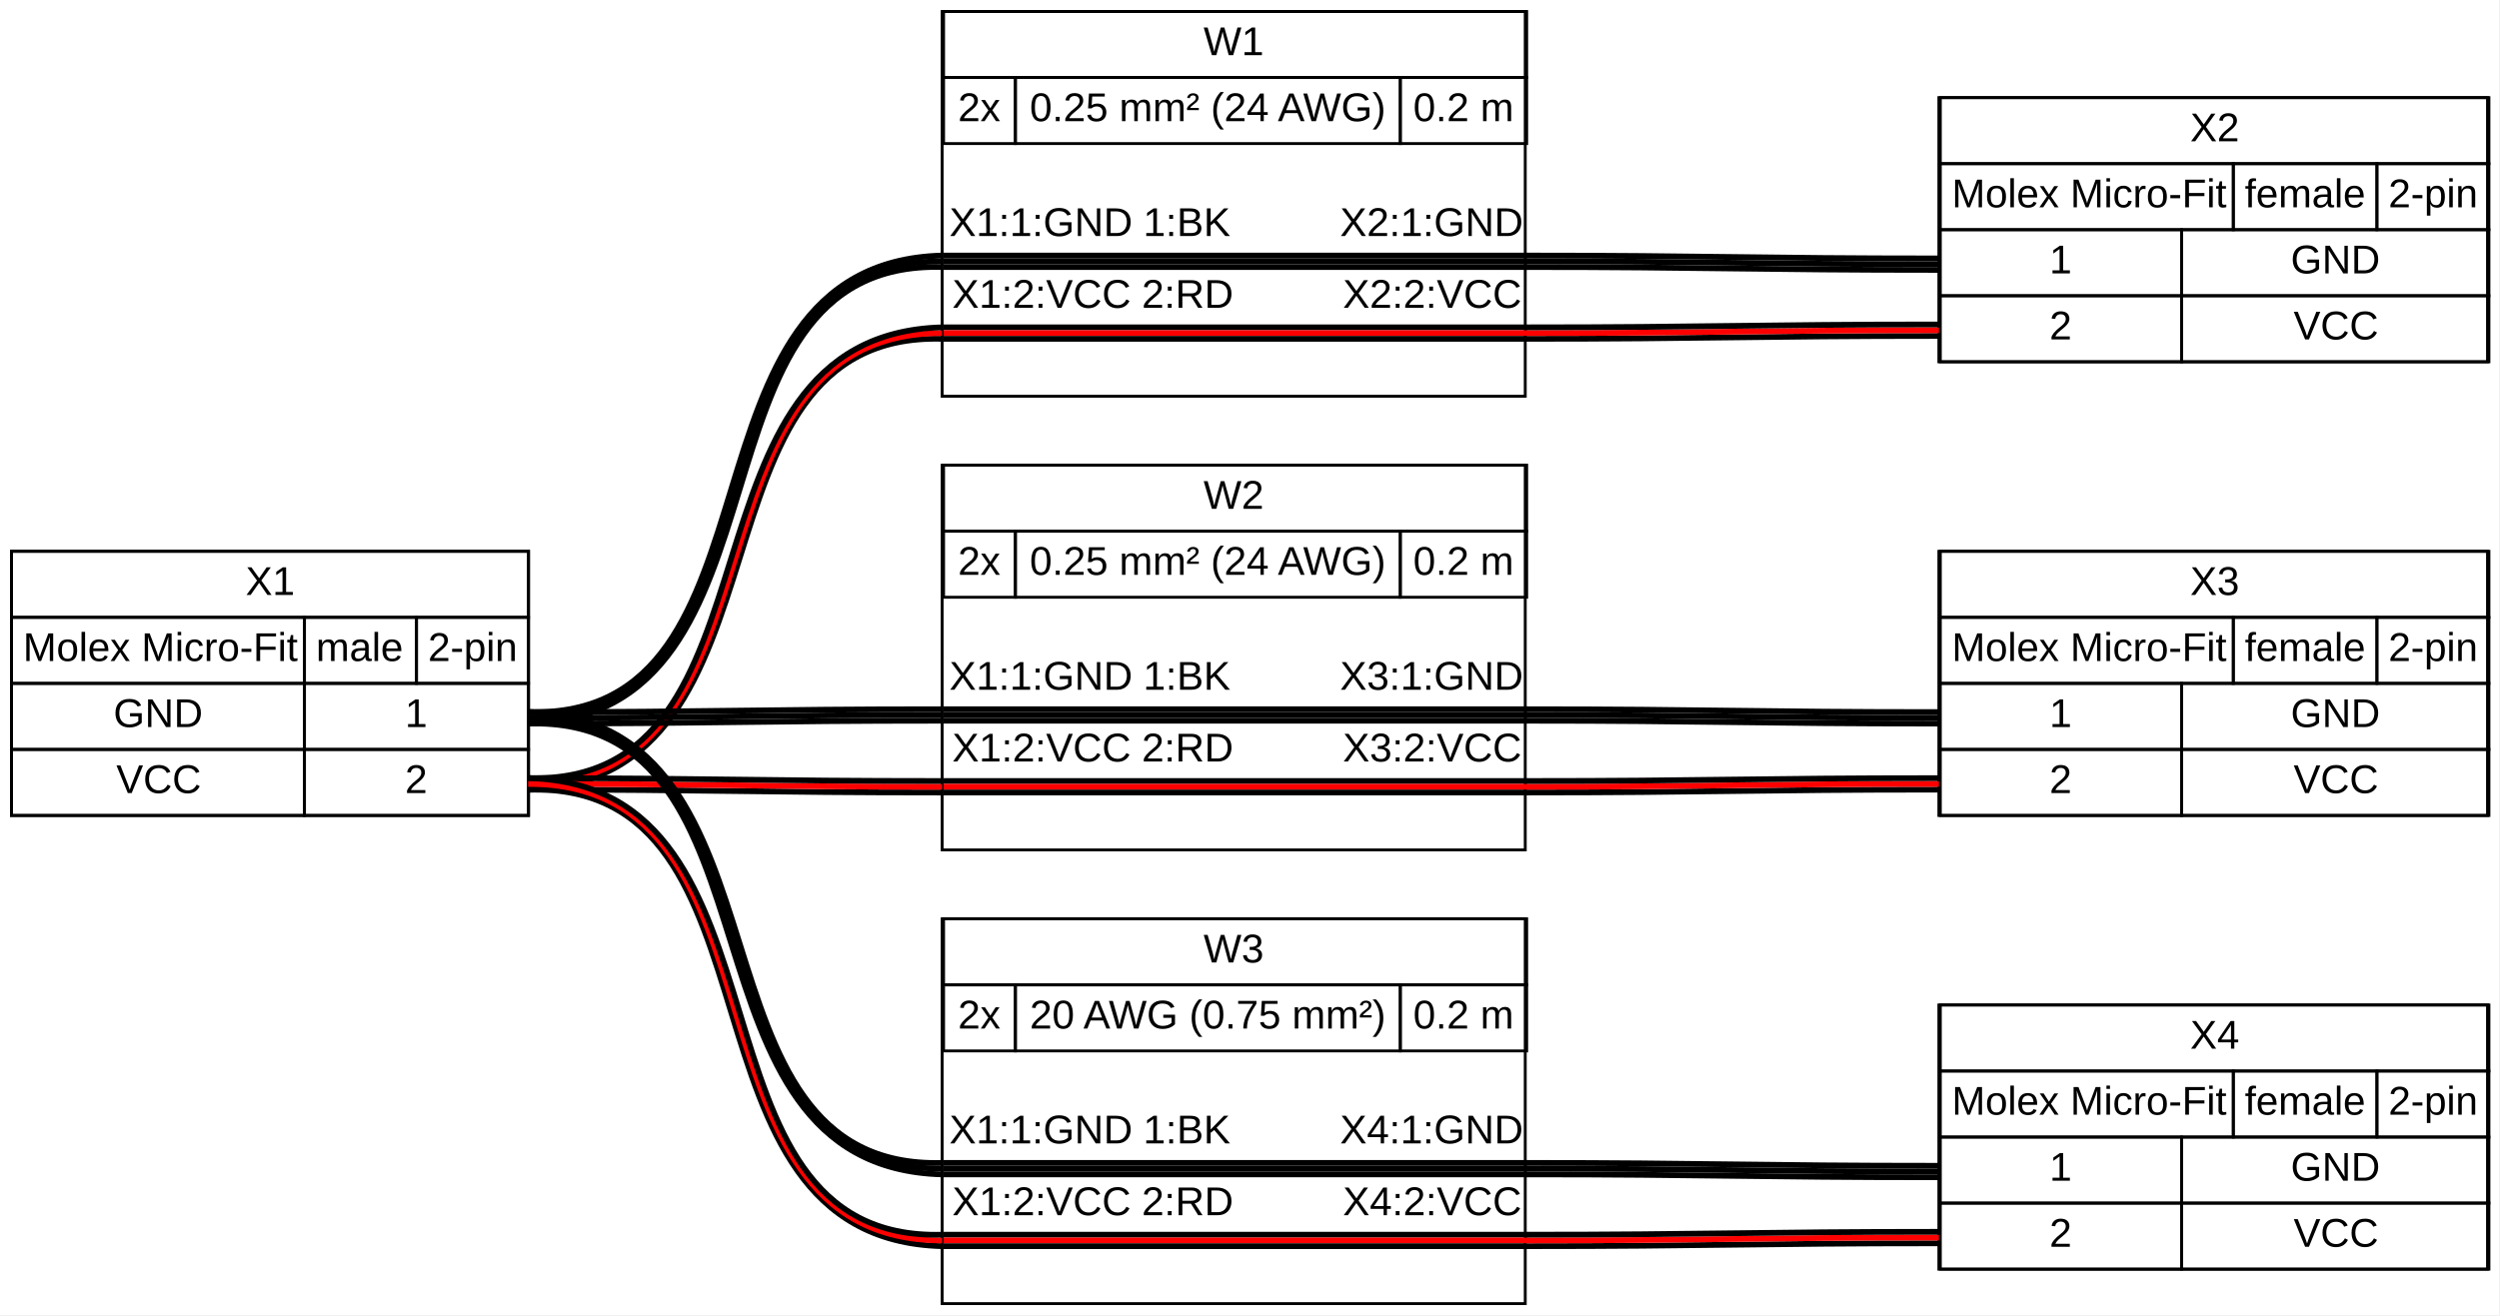
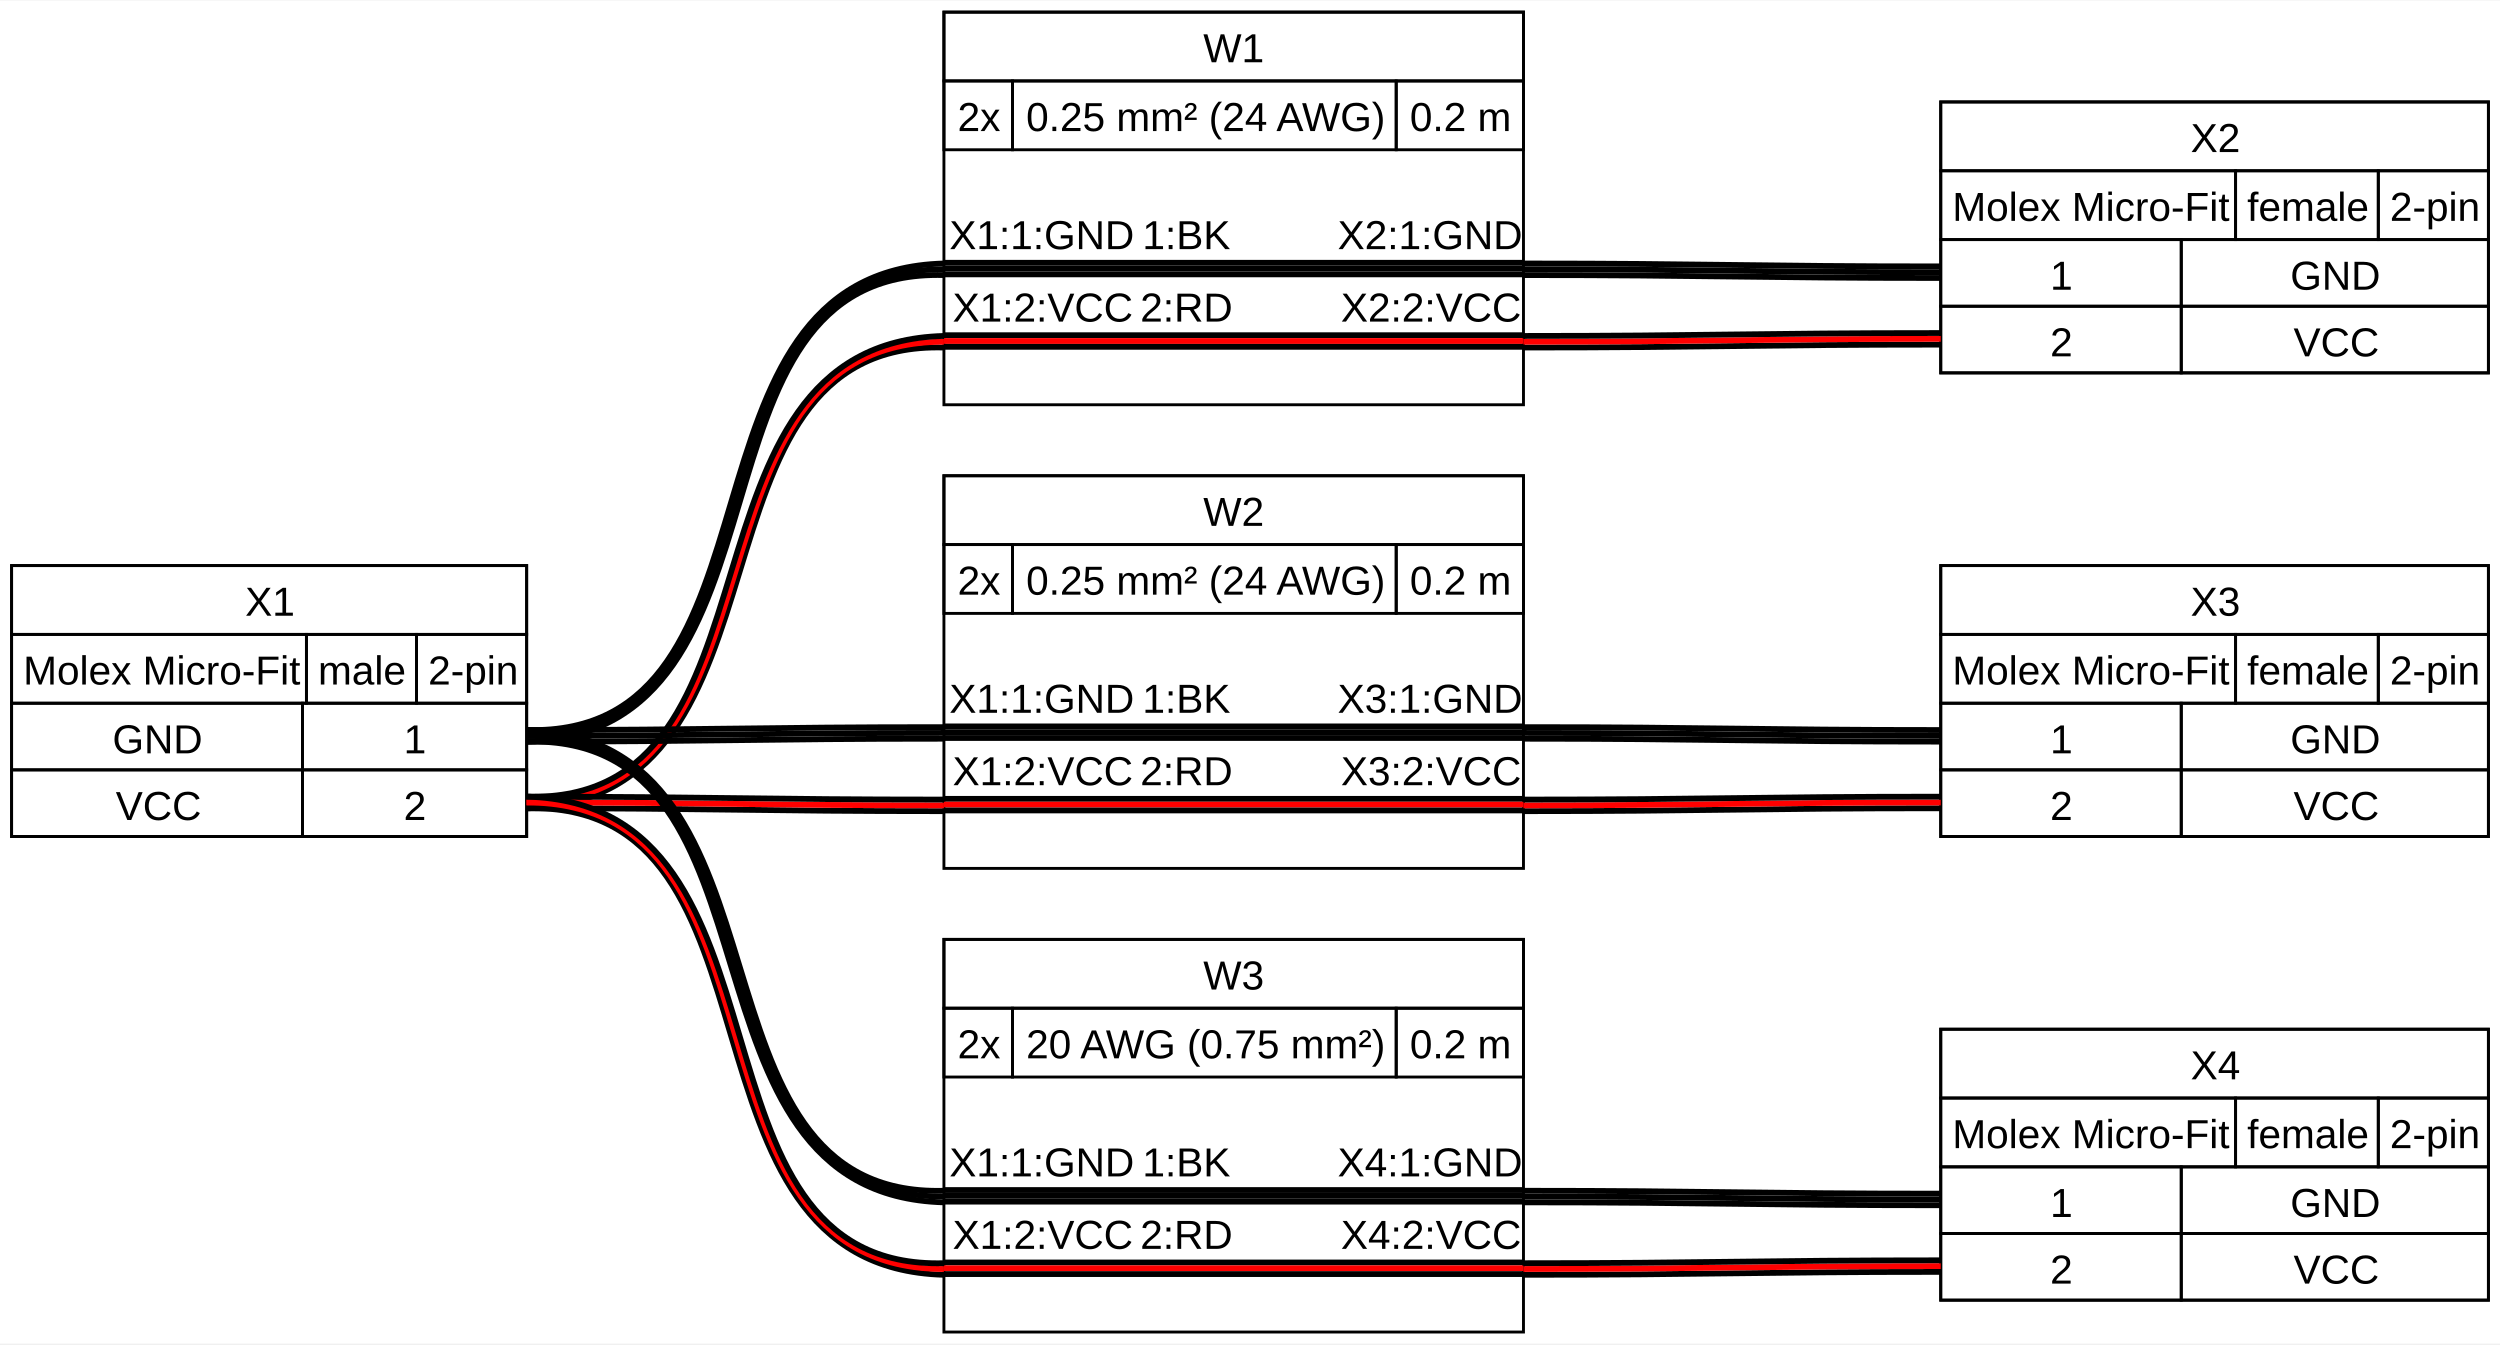
- <svg xmlns="http://www.w3.org/2000/svg" width="870pt" height="458pt" viewBox="0.00 0.00 870.00 458.00">
-   <g id="graph0" class="graph" transform="scale(1 1) rotate(0) translate(4 454)">
-     <polygon fill="#ffffff" stroke="none" points="-4,4 -4,-454 866,-454 866,4 -4,4" />
+ <svg xmlns="http://www.w3.org/2000/svg" width="863pt" height="464pt" viewBox="0.00 0.00 862.75 463.50">
+   <g id="graph0" class="graph" transform="scale(1 1) rotate(0) translate(4 459.5)">
+     <polygon fill="#ffffff" stroke="none" points="-4,4 -4,-459.5 858.75,-459.5 858.75,4 -4,4" />
    <g id="node1" class="node">
-       <polygon fill="#ffffff" stroke="black" points="180,-262 0,-262 0,-170 180,-170 180,-262" />
-       <polygon fill="none" stroke="black" points="0,-239 0,-262 180,-262 180,-239 0,-239" />
-       <text text-anchor="start" x="81.5" y="-246.8" font-family="arial" font-size="14.00">X1</text>
-       <polygon fill="none" stroke="black" points="0,-216 0,-239 102,-239 102,-216 0,-216" />
-       <text text-anchor="start" x="4" y="-223.8" font-family="arial" font-size="14.00">Molex Micro-Fit</text>
-       <polygon fill="none" stroke="black" points="102,-216 102,-239 141,-239 141,-216 102,-216" />
-       <text text-anchor="start" x="106" y="-223.8" font-family="arial" font-size="14.00">male</text>
-       <polygon fill="none" stroke="black" points="141,-216 141,-239 180,-239 180,-216 141,-216" />
-       <text text-anchor="start" x="145" y="-223.8" font-family="arial" font-size="14.00">2-pin</text>
-       <polygon fill="none" stroke="black" points="0,-193 0,-216 102,-216 102,-193 0,-193" />
-       <text text-anchor="start" x="35.5" y="-200.8" font-family="arial" font-size="14.00">GND</text>
-       <polygon fill="none" stroke="black" points="102,-193 102,-216 180,-216 180,-193 102,-193" />
-       <text text-anchor="start" x="137" y="-200.8" font-family="arial" font-size="14.00">1</text>
-       <polygon fill="none" stroke="black" points="0,-170 0,-193 102,-193 102,-170 0,-170" />
-       <text text-anchor="start" x="36.5" y="-177.8" font-family="arial" font-size="14.00">VCC</text>
-       <polygon fill="none" stroke="black" points="102,-170 102,-193 180,-193 180,-170 102,-170" />
-       <text text-anchor="start" x="137" y="-177.8" font-family="arial" font-size="14.00">2</text>
+       <polygon fill="#ffffff" stroke="black" points="177.75,-264.5 0,-264.5 0,-171 177.75,-171 177.75,-264.5" />
+       <polygon fill="none" stroke="black" points="0,-240.75 0,-264.5 177.75,-264.5 177.75,-240.75 0,-240.75" />
+       <text text-anchor="start" x="80.62" y="-247.2" font-family="arial" font-size="14.00">X1</text>
+       <polygon fill="none" stroke="black" points="0,-217 0,-240.75 101.75,-240.75 101.75,-217 0,-217" />
+       <text text-anchor="start" x="4" y="-223.45" font-family="arial" font-size="14.00">Molex Micro-Fit</text>
+       <polygon fill="none" stroke="black" points="101.75,-217 101.75,-240.75 139.75,-240.75 139.75,-217 101.75,-217" />
+       <text text-anchor="start" x="105.75" y="-223.45" font-family="arial" font-size="14.00">male</text>
+       <polygon fill="none" stroke="black" points="139.75,-217 139.75,-240.75 177.75,-240.75 177.75,-217 139.75,-217" />
+       <text text-anchor="start" x="143.75" y="-223.45" font-family="arial" font-size="14.00">2-pin</text>
+       <polygon fill="none" stroke="black" points="0,-194 0,-217 100.38,-217 100.38,-194 0,-194" />
+       <text text-anchor="start" x="34.81" y="-199.7" font-family="arial" font-size="14.00">GND</text>
+       <polygon fill="none" stroke="black" points="100.38,-194 100.38,-217 177.75,-217 177.75,-194 100.38,-194" />
+       <text text-anchor="start" x="135.31" y="-199.7" font-family="arial" font-size="14.00">1</text>
+       <polygon fill="none" stroke="black" points="0,-171 0,-194 100.38,-194 100.38,-171 0,-171" />
+       <text text-anchor="start" x="35.94" y="-176.7" font-family="arial" font-size="14.00">VCC</text>
+       <polygon fill="none" stroke="black" points="100.38,-171 100.38,-194 177.75,-194 177.75,-171 100.38,-171" />
+       <text text-anchor="start" x="135.31" y="-176.7" font-family="arial" font-size="14.00">2</text>
    </g>
    <g id="node5" class="node">
-       <polygon fill="#ffffff" stroke="black" points="527,-450 324,-450 324,-316 527,-316 527,-450" />
-       <polygon fill="none" stroke="black" points="324.5,-427 324.5,-450 527.5,-450 527.5,-427 324.5,-427" />
-       <text text-anchor="start" x="415" y="-434.8" font-family="arial" font-size="14.00">W1</text>
-       <polygon fill="none" stroke="black" points="324.5,-404 324.5,-427 349.5,-427 349.5,-404 324.5,-404" />
-       <text text-anchor="start" x="329.5" y="-411.8" font-family="arial" font-size="14.00">2x</text>
-       <polygon fill="none" stroke="black" points="349.5,-404 349.5,-427 483.5,-427 483.5,-404 349.5,-404" />
-       <text text-anchor="start" x="354.5" y="-411.8" font-family="arial" font-size="14.00">0.25 mm² (24 AWG)</text>
-       <polygon fill="none" stroke="black" points="483.5,-404 483.5,-427 527.5,-427 527.5,-404 483.5,-404" />
-       <text text-anchor="start" x="488" y="-411.8" font-family="arial" font-size="14.00">0.2 m</text>
-       <text text-anchor="start" x="356" y="-390.8" font-family="arial" font-size="14.00"> </text>
-       <text text-anchor="start" x="326.5" y="-371.8" font-family="arial" font-size="14.00">X1:1:GND</text>
-       <text text-anchor="start" x="394" y="-371.8" font-family="arial" font-size="14.00">     1:BK    </text>
-       <text text-anchor="start" x="462.5" y="-371.8" font-family="arial" font-size="14.00">X2:1:GND</text>
-       <polygon fill="#000000" stroke="none" points="324.5,-364 324.5,-366 527.5,-366 527.5,-364 324.5,-364" />
-       <polygon fill="#000000" stroke="none" points="324.5,-362 324.5,-364 527.5,-364 527.5,-362 324.5,-362" />
-       <polygon fill="#000000" stroke="none" points="324.5,-360 324.5,-362 527.5,-362 527.5,-360 324.5,-360" />
-       <text text-anchor="start" x="327.5" y="-346.8" font-family="arial" font-size="14.00">X1:2:VCC</text>
-       <text text-anchor="start" x="393.5" y="-346.8" font-family="arial" font-size="14.00">     2:RD    </text>
-       <text text-anchor="start" x="463.5" y="-346.8" font-family="arial" font-size="14.00">X2:2:VCC</text>
-       <polygon fill="#000000" stroke="none" points="324.5,-339 324.5,-341 527.5,-341 527.5,-339 324.5,-339" />
-       <polygon fill="#ff0000" stroke="none" points="324.5,-337 324.5,-339 527.5,-339 527.5,-337 324.5,-337" />
-       <polygon fill="#000000" stroke="none" points="324.5,-335 324.5,-337 527.5,-337 527.5,-335 324.5,-335" />
-       <text text-anchor="start" x="356" y="-321.8" font-family="arial" font-size="14.00"> </text>
+       <polygon fill="#ffffff" stroke="black" points="521.75,-455.5 321.75,-455.5 321.75,-320 521.75,-320 521.75,-455.5" />
+       <polygon fill="none" stroke="black" points="321.75,-431.75 321.75,-455.5 521.75,-455.5 521.75,-431.75 321.75,-431.75" />
+       <text text-anchor="start" x="411.25" y="-438.2" font-family="arial" font-size="14.00">W1</text>
+       <polygon fill="none" stroke="black" points="321.75,-408 321.75,-431.75 345.42,-431.75 345.42,-408 321.75,-408" />
+       <text text-anchor="start" x="326.46" y="-414.45" font-family="arial" font-size="14.00">2x</text>
+       <polygon fill="none" stroke="black" points="345.42,-408 345.42,-431.75 477.83,-431.75 477.83,-408 345.42,-408" />
+       <text text-anchor="start" x="350.12" y="-414.45" font-family="arial" font-size="14.00">0.25 mm² (24 AWG)</text>
+       <polygon fill="none" stroke="black" points="477.83,-408 477.83,-431.75 521.75,-431.75 521.75,-408 477.83,-408" />
+       <text text-anchor="start" x="482.54" y="-414.45" font-family="arial" font-size="14.00">0.2 m</text>
+       <text text-anchor="start" x="352.88" y="-392.7" font-family="arial" font-size="14.00"> </text>
+       <text text-anchor="start" x="323.62" y="-373.7" font-family="arial" font-size="14.00">X1:1:GND</text>
+       <text text-anchor="start" x="390.25" y="-373.7" font-family="arial" font-size="14.00">     1:BK    </text>
+       <text text-anchor="start" x="457.62" y="-373.7" font-family="arial" font-size="14.00">X2:1:GND</text>
+       <polygon fill="#000000" stroke="none" points="321.75,-368 321.75,-370 521.75,-370 521.75,-368 321.75,-368" />
+       <polygon fill="#000000" stroke="none" points="321.75,-366 321.75,-368 521.75,-368 521.75,-366 321.75,-366" />
+       <polygon fill="#000000" stroke="none" points="321.75,-364 321.75,-366 521.75,-366 521.75,-364 321.75,-364" />
+       <text text-anchor="start" x="324.75" y="-348.7" font-family="arial" font-size="14.00">X1:2:VCC</text>
+       <text text-anchor="start" x="389.5" y="-348.7" font-family="arial" font-size="14.00">     2:RD    </text>
+       <text text-anchor="start" x="458.75" y="-348.7" font-family="arial" font-size="14.00">X2:2:VCC</text>
+       <polygon fill="#000000" stroke="none" points="321.75,-343 321.75,-345 521.75,-345 521.75,-343 321.75,-343" />
+       <polygon fill="#ff0000" stroke="none" points="321.75,-341 321.75,-343 521.75,-343 521.75,-341 321.75,-341" />
+       <polygon fill="#000000" stroke="none" points="321.75,-339 321.75,-341 521.75,-341 521.75,-339 321.75,-339" />
+       <text text-anchor="start" x="352.88" y="-323.7" font-family="arial" font-size="14.00"> </text>
    </g>
    <g id="edge1" class="edge">
-       <path fill="none" stroke="#000000" stroke-width="2" d="M180,-202C277.26,-204.56 230.58,-363.56 324,-361" />
-       <path fill="none" stroke="#000000" stroke-width="2" d="M180,-204C275.34,-204 228.66,-363 324,-363" />
-       <path fill="none" stroke="#000000" stroke-width="2" d="M180,-206C273.42,-203.44 226.74,-362.44 324,-365" />
+       <path fill="none" stroke="#000000" stroke-width="2" d="M177.75,-203.75C275.67,-206.32 227.67,-367.32 321.75,-364.75" />
+       <path fill="none" stroke="#000000" stroke-width="2" d="M177.75,-205.75C273.75,-205.75 225.75,-366.75 321.75,-366.75" />
+       <path fill="none" stroke="#000000" stroke-width="2" d="M177.75,-207.75C271.83,-205.18 223.83,-366.18 321.75,-368.75" />
    </g>
    <g id="edge3" class="edge">
-       <path fill="none" stroke="#000000" stroke-width="2" d="M180,-179C276.6,-181.56 231.24,-338.56 324,-336" />
-       <path fill="none" stroke="#ff0000" stroke-width="2" d="M180,-181C274.68,-181 229.32,-338 324,-338" />
-       <path fill="none" stroke="#000000" stroke-width="2" d="M180,-183C272.76,-180.44 227.4,-337.44 324,-340" />
+       <path fill="none" stroke="#000000" stroke-width="2" d="M177.75,-180.75C275.01,-183.31 228.33,-342.31 321.75,-339.75" />
+       <path fill="none" stroke="#ff0000" stroke-width="2" d="M177.75,-182.75C273.09,-182.75 226.41,-341.75 321.75,-341.75" />
+       <path fill="none" stroke="#000000" stroke-width="2" d="M177.75,-184.75C271.17,-182.19 224.49,-341.19 321.75,-343.75" />
    </g>
    <g id="node6" class="node">
-       <polygon fill="#ffffff" stroke="black" points="527,-292 324,-292 324,-158 527,-158 527,-292" />
-       <polygon fill="none" stroke="black" points="324.5,-269 324.5,-292 527.5,-292 527.5,-269 324.5,-269" />
-       <text text-anchor="start" x="415" y="-276.8" font-family="arial" font-size="14.00">W2</text>
-       <polygon fill="none" stroke="black" points="324.5,-246 324.5,-269 349.5,-269 349.5,-246 324.5,-246" />
-       <text text-anchor="start" x="329.5" y="-253.8" font-family="arial" font-size="14.00">2x</text>
-       <polygon fill="none" stroke="black" points="349.5,-246 349.5,-269 483.5,-269 483.5,-246 349.5,-246" />
-       <text text-anchor="start" x="354.5" y="-253.8" font-family="arial" font-size="14.00">0.25 mm² (24 AWG)</text>
-       <polygon fill="none" stroke="black" points="483.5,-246 483.5,-269 527.5,-269 527.5,-246 483.5,-246" />
-       <text text-anchor="start" x="488" y="-253.8" font-family="arial" font-size="14.00">0.2 m</text>
-       <text text-anchor="start" x="356" y="-232.8" font-family="arial" font-size="14.00"> </text>
-       <text text-anchor="start" x="326.5" y="-213.8" font-family="arial" font-size="14.00">X1:1:GND</text>
-       <text text-anchor="start" x="394" y="-213.8" font-family="arial" font-size="14.00">     1:BK    </text>
-       <text text-anchor="start" x="462.5" y="-213.8" font-family="arial" font-size="14.00">X3:1:GND</text>
-       <polygon fill="#000000" stroke="none" points="324.5,-206 324.5,-208 527.5,-208 527.5,-206 324.5,-206" />
-       <polygon fill="#000000" stroke="none" points="324.5,-204 324.5,-206 527.5,-206 527.5,-204 324.5,-204" />
-       <polygon fill="#000000" stroke="none" points="324.5,-202 324.5,-204 527.5,-204 527.5,-202 324.5,-202" />
-       <text text-anchor="start" x="327.5" y="-188.8" font-family="arial" font-size="14.00">X1:2:VCC</text>
-       <text text-anchor="start" x="393.5" y="-188.8" font-family="arial" font-size="14.00">     2:RD    </text>
-       <text text-anchor="start" x="463.5" y="-188.8" font-family="arial" font-size="14.00">X3:2:VCC</text>
-       <polygon fill="#000000" stroke="none" points="324.5,-181 324.5,-183 527.5,-183 527.5,-181 324.5,-181" />
-       <polygon fill="#ff0000" stroke="none" points="324.5,-179 324.5,-181 527.5,-181 527.5,-179 324.5,-179" />
-       <polygon fill="#000000" stroke="none" points="324.5,-177 324.5,-179 527.5,-179 527.5,-177 324.5,-177" />
-       <text text-anchor="start" x="356" y="-163.8" font-family="arial" font-size="14.00"> </text>
+       <polygon fill="#ffffff" stroke="black" points="521.75,-295.5 321.75,-295.5 321.75,-160 521.75,-160 521.75,-295.5" />
+       <polygon fill="none" stroke="black" points="321.75,-271.75 321.75,-295.5 521.75,-295.5 521.75,-271.75 321.75,-271.75" />
+       <text text-anchor="start" x="411.25" y="-278.2" font-family="arial" font-size="14.00">W2</text>
+       <polygon fill="none" stroke="black" points="321.75,-248 321.75,-271.75 345.42,-271.75 345.42,-248 321.75,-248" />
+       <text text-anchor="start" x="326.46" y="-254.45" font-family="arial" font-size="14.00">2x</text>
+       <polygon fill="none" stroke="black" points="345.42,-248 345.42,-271.75 477.83,-271.75 477.83,-248 345.42,-248" />
+       <text text-anchor="start" x="350.12" y="-254.45" font-family="arial" font-size="14.00">0.25 mm² (24 AWG)</text>
+       <polygon fill="none" stroke="black" points="477.83,-248 477.83,-271.75 521.75,-271.75 521.75,-248 477.83,-248" />
+       <text text-anchor="start" x="482.54" y="-254.45" font-family="arial" font-size="14.00">0.2 m</text>
+       <text text-anchor="start" x="352.88" y="-232.7" font-family="arial" font-size="14.00"> </text>
+       <text text-anchor="start" x="323.62" y="-213.7" font-family="arial" font-size="14.00">X1:1:GND</text>
+       <text text-anchor="start" x="390.25" y="-213.7" font-family="arial" font-size="14.00">     1:BK    </text>
+       <text text-anchor="start" x="457.62" y="-213.7" font-family="arial" font-size="14.00">X3:1:GND</text>
+       <polygon fill="#000000" stroke="none" points="321.75,-208 321.75,-210 521.75,-210 521.75,-208 321.75,-208" />
+       <polygon fill="#000000" stroke="none" points="321.75,-206 321.75,-208 521.75,-208 521.75,-206 321.75,-206" />
+       <polygon fill="#000000" stroke="none" points="321.75,-204 321.75,-206 521.75,-206 521.75,-204 321.75,-204" />
+       <text text-anchor="start" x="324.75" y="-188.7" font-family="arial" font-size="14.00">X1:2:VCC</text>
+       <text text-anchor="start" x="389.5" y="-188.7" font-family="arial" font-size="14.00">     2:RD    </text>
+       <text text-anchor="start" x="458.75" y="-188.7" font-family="arial" font-size="14.00">X3:2:VCC</text>
+       <polygon fill="#000000" stroke="none" points="321.75,-183 321.75,-185 521.75,-185 521.75,-183 321.75,-183" />
+       <polygon fill="#ff0000" stroke="none" points="321.75,-181 321.75,-183 521.75,-183 521.75,-181 321.75,-181" />
+       <polygon fill="#000000" stroke="none" points="321.75,-179 321.75,-181 521.75,-181 521.75,-179 321.75,-179" />
+       <text text-anchor="start" x="352.88" y="-163.7" font-family="arial" font-size="14.00"> </text>
    </g>
    <g id="edge5" class="edge">
-       <path fill="none" stroke="#000000" stroke-width="2" d="M180,-202C244.13,-202 260.12,-203 324,-203" />
-       <path fill="none" stroke="#000000" stroke-width="2" d="M180,-204C244,-204 260,-205 324,-205" />
-       <path fill="none" stroke="#000000" stroke-width="2" d="M180,-206C243.88,-206 259.87,-207 324,-207" />
+       <path fill="none" stroke="#000000" stroke-width="2" d="M177.75,-203.75C241.88,-203.75 257.87,-204.75 321.75,-204.75" />
+       <path fill="none" stroke="#000000" stroke-width="2" d="M177.75,-205.75C241.75,-205.75 257.75,-206.75 321.75,-206.75" />
+       <path fill="none" stroke="#000000" stroke-width="2" d="M177.75,-207.75C241.63,-207.75 257.62,-208.75 321.75,-208.75" />
    </g>
    <g id="edge7" class="edge">
-       <path fill="none" stroke="#000000" stroke-width="2" d="M180,-179C243.88,-179 259.87,-178 324,-178" />
-       <path fill="none" stroke="#ff0000" stroke-width="2" d="M180,-181C244,-181 260,-180 324,-180" />
-       <path fill="none" stroke="#000000" stroke-width="2" d="M180,-183C244.13,-183 260.12,-182 324,-182" />
+       <path fill="none" stroke="#000000" stroke-width="2" d="M177.75,-180.75C241.63,-180.75 257.62,-179.75 321.75,-179.75" />
+       <path fill="none" stroke="#ff0000" stroke-width="2" d="M177.75,-182.75C241.75,-182.75 257.75,-181.75 321.75,-181.75" />
+       <path fill="none" stroke="#000000" stroke-width="2" d="M177.75,-184.75C241.88,-184.75 257.87,-183.75 321.75,-183.75" />
    </g>
    <g id="node7" class="node">
-       <polygon fill="#ffffff" stroke="black" points="527,-134 324,-134 324,0 527,0 527,-134" />
-       <polygon fill="none" stroke="black" points="324.5,-111 324.5,-134 527.5,-134 527.5,-111 324.5,-111" />
-       <text text-anchor="start" x="415" y="-118.8" font-family="arial" font-size="14.00">W3</text>
-       <polygon fill="none" stroke="black" points="324.5,-88 324.5,-111 349.5,-111 349.5,-88 324.5,-88" />
-       <text text-anchor="start" x="329.5" y="-95.8" font-family="arial" font-size="14.00">2x</text>
-       <polygon fill="none" stroke="black" points="349.5,-88 349.5,-111 483.5,-111 483.5,-88 349.5,-88" />
-       <text text-anchor="start" x="354.5" y="-95.8" font-family="arial" font-size="14.00">20 AWG (0.75 mm²)</text>
-       <polygon fill="none" stroke="black" points="483.5,-88 483.5,-111 527.5,-111 527.5,-88 483.5,-88" />
-       <text text-anchor="start" x="488" y="-95.8" font-family="arial" font-size="14.00">0.2 m</text>
-       <text text-anchor="start" x="356" y="-74.8" font-family="arial" font-size="14.00"> </text>
-       <text text-anchor="start" x="326.5" y="-55.8" font-family="arial" font-size="14.00">X1:1:GND</text>
-       <text text-anchor="start" x="394" y="-55.8" font-family="arial" font-size="14.00">     1:BK    </text>
-       <text text-anchor="start" x="462.5" y="-55.8" font-family="arial" font-size="14.00">X4:1:GND</text>
-       <polygon fill="#000000" stroke="none" points="324.5,-48 324.5,-50 527.5,-50 527.5,-48 324.5,-48" />
-       <polygon fill="#000000" stroke="none" points="324.5,-46 324.5,-48 527.5,-48 527.5,-46 324.5,-46" />
-       <polygon fill="#000000" stroke="none" points="324.5,-44 324.5,-46 527.5,-46 527.5,-44 324.5,-44" />
-       <text text-anchor="start" x="327.5" y="-30.8" font-family="arial" font-size="14.00">X1:2:VCC</text>
-       <text text-anchor="start" x="393.5" y="-30.8" font-family="arial" font-size="14.00">     2:RD    </text>
-       <text text-anchor="start" x="463.5" y="-30.8" font-family="arial" font-size="14.00">X4:2:VCC</text>
-       <polygon fill="#000000" stroke="none" points="324.5,-23 324.5,-25 527.5,-25 527.5,-23 324.5,-23" />
-       <polygon fill="#ff0000" stroke="none" points="324.5,-21 324.5,-23 527.5,-23 527.5,-21 324.5,-21" />
-       <polygon fill="#000000" stroke="none" points="324.5,-19 324.5,-21 527.5,-21 527.5,-19 324.5,-19" />
-       <text text-anchor="start" x="356" y="-5.8" font-family="arial" font-size="14.00"> </text>
+       <polygon fill="#ffffff" stroke="black" points="521.75,-135.5 321.75,-135.5 321.75,0 521.75,0 521.75,-135.5" />
+       <polygon fill="none" stroke="black" points="321.75,-111.75 321.75,-135.5 521.75,-135.5 521.75,-111.75 321.75,-111.75" />
+       <text text-anchor="start" x="411.25" y="-118.2" font-family="arial" font-size="14.00">W3</text>
+       <polygon fill="none" stroke="black" points="321.75,-88 321.75,-111.75 345.42,-111.75 345.42,-88 321.75,-88" />
+       <text text-anchor="start" x="326.46" y="-94.45" font-family="arial" font-size="14.00">2x</text>
+       <polygon fill="none" stroke="black" points="345.42,-88 345.42,-111.75 477.83,-111.75 477.83,-88 345.42,-88" />
+       <text text-anchor="start" x="350.12" y="-94.45" font-family="arial" font-size="14.00">20 AWG (0.75 mm²)</text>
+       <polygon fill="none" stroke="black" points="477.83,-88 477.83,-111.75 521.75,-111.75 521.75,-88 477.83,-88" />
+       <text text-anchor="start" x="482.54" y="-94.45" font-family="arial" font-size="14.00">0.2 m</text>
+       <text text-anchor="start" x="352.88" y="-72.7" font-family="arial" font-size="14.00"> </text>
+       <text text-anchor="start" x="323.62" y="-53.7" font-family="arial" font-size="14.00">X1:1:GND</text>
+       <text text-anchor="start" x="390.25" y="-53.7" font-family="arial" font-size="14.00">     1:BK    </text>
+       <text text-anchor="start" x="457.62" y="-53.7" font-family="arial" font-size="14.00">X4:1:GND</text>
+       <polygon fill="#000000" stroke="none" points="321.75,-48 321.75,-50 521.75,-50 521.75,-48 321.75,-48" />
+       <polygon fill="#000000" stroke="none" points="321.75,-46 321.75,-48 521.75,-48 521.75,-46 321.75,-46" />
+       <polygon fill="#000000" stroke="none" points="321.75,-44 321.75,-46 521.75,-46 521.75,-44 321.75,-44" />
+       <text text-anchor="start" x="324.75" y="-28.7" font-family="arial" font-size="14.00">X1:2:VCC</text>
+       <text text-anchor="start" x="389.5" y="-28.7" font-family="arial" font-size="14.00">     2:RD    </text>
+       <text text-anchor="start" x="458.75" y="-28.7" font-family="arial" font-size="14.00">X4:2:VCC</text>
+       <polygon fill="#000000" stroke="none" points="321.75,-23 321.75,-25 521.75,-25 521.75,-23 321.75,-23" />
+       <polygon fill="#ff0000" stroke="none" points="321.75,-21 321.75,-23 521.75,-23 521.75,-21 321.75,-21" />
+       <polygon fill="#000000" stroke="none" points="321.75,-19 321.75,-21 521.75,-21 521.75,-19 321.75,-19" />
+       <text text-anchor="start" x="352.88" y="-3.7" font-family="arial" font-size="14.00"> </text>
    </g>
    <g id="edge9" class="edge">
-       <path fill="none" stroke="#000000" stroke-width="2" d="M180,-202C272.76,-204.56 227.4,-47.56 324,-45" />
-       <path fill="none" stroke="#000000" stroke-width="2" d="M180,-204C274.68,-204 229.32,-47 324,-47" />
-       <path fill="none" stroke="#000000" stroke-width="2" d="M180,-206C276.6,-203.44 231.24,-46.44 324,-49" />
+       <path fill="none" stroke="#000000" stroke-width="2" d="M177.75,-203.75C271.17,-206.31 224.49,-47.31 321.75,-44.75" />
+       <path fill="none" stroke="#000000" stroke-width="2" d="M177.75,-205.75C273.09,-205.75 226.41,-46.75 321.75,-46.75" />
+       <path fill="none" stroke="#000000" stroke-width="2" d="M177.75,-207.75C275.01,-205.19 228.33,-46.19 321.75,-48.75" />
    </g>
    <g id="edge11" class="edge">
-       <path fill="none" stroke="#000000" stroke-width="2" d="M180,-179C273.42,-181.56 226.74,-22.56 324,-20" />
-       <path fill="none" stroke="#ff0000" stroke-width="2" d="M180,-181C275.34,-181 228.66,-22 324,-22" />
-       <path fill="none" stroke="#000000" stroke-width="2" d="M180,-183C277.26,-180.44 230.58,-21.44 324,-24" />
+       <path fill="none" stroke="#000000" stroke-width="2" d="M177.75,-180.75C271.83,-183.32 223.83,-22.32 321.75,-19.75" />
+       <path fill="none" stroke="#ff0000" stroke-width="2" d="M177.75,-182.75C273.75,-182.75 225.75,-21.75 321.75,-21.75" />
+       <path fill="none" stroke="#000000" stroke-width="2" d="M177.75,-184.75C275.67,-182.18 227.67,-21.18 321.75,-23.75" />
    </g>
    <g id="node2" class="node">
-       <polygon fill="#ffffff" stroke="black" points="862,-420 671,-420 671,-328 862,-328 862,-420" />
-       <polygon fill="none" stroke="black" points="671.5,-397 671.5,-420 862.5,-420 862.5,-397 671.5,-397" />
-       <text text-anchor="start" x="758.5" y="-404.8" font-family="arial" font-size="14.00">X2</text>
-       <polygon fill="none" stroke="black" points="671.5,-374 671.5,-397 773.5,-397 773.5,-374 671.5,-374" />
-       <text text-anchor="start" x="675.5" y="-381.8" font-family="arial" font-size="14.00">Molex Micro-Fit</text>
-       <polygon fill="none" stroke="black" points="773.5,-374 773.5,-397 823.5,-397 823.5,-374 773.5,-374" />
-       <text text-anchor="start" x="777.5" y="-381.8" font-family="arial" font-size="14.00">female</text>
-       <polygon fill="none" stroke="black" points="823.5,-374 823.5,-397 862.5,-397 862.5,-374 823.5,-374" />
-       <text text-anchor="start" x="827.5" y="-381.8" font-family="arial" font-size="14.00">2-pin</text>
-       <polygon fill="none" stroke="black" points="671.5,-351 671.5,-374 755.5,-374 755.5,-351 671.5,-351" />
-       <text text-anchor="start" x="709.5" y="-358.8" font-family="arial" font-size="14.00">1</text>
-       <polygon fill="none" stroke="black" points="755.5,-351 755.5,-374 862.5,-374 862.5,-351 755.5,-351" />
-       <text text-anchor="start" x="793.5" y="-358.8" font-family="arial" font-size="14.00">GND</text>
-       <polygon fill="none" stroke="black" points="671.5,-328 671.5,-351 755.5,-351 755.5,-328 671.5,-328" />
-       <text text-anchor="start" x="709.5" y="-335.8" font-family="arial" font-size="14.00">2</text>
-       <polygon fill="none" stroke="black" points="755.5,-328 755.5,-351 862.5,-351 862.5,-328 755.5,-328" />
-       <text text-anchor="start" x="794.5" y="-335.8" font-family="arial" font-size="14.00">VCC</text>
+       <polygon fill="#ffffff" stroke="black" points="854.75,-424.5 665.75,-424.5 665.75,-331 854.75,-331 854.75,-424.5" />
+       <polygon fill="none" stroke="black" points="665.75,-400.75 665.75,-424.5 854.75,-424.5 854.75,-400.75 665.75,-400.75" />
+       <text text-anchor="start" x="752" y="-407.2" font-family="arial" font-size="14.00">X2</text>
+       <polygon fill="none" stroke="black" points="665.75,-377 665.75,-400.75 767.5,-400.75 767.5,-377 665.75,-377" />
+       <text text-anchor="start" x="669.75" y="-383.45" font-family="arial" font-size="14.00">Molex Micro-Fit</text>
+       <polygon fill="none" stroke="black" points="767.5,-377 767.5,-400.75 816.75,-400.75 816.75,-377 767.5,-377" />
+       <text text-anchor="start" x="771.5" y="-383.45" font-family="arial" font-size="14.00">female</text>
+       <polygon fill="none" stroke="black" points="816.75,-377 816.75,-400.75 854.75,-400.75 854.75,-377 816.75,-377" />
+       <text text-anchor="start" x="820.75" y="-383.45" font-family="arial" font-size="14.00">2-pin</text>
+       <polygon fill="none" stroke="black" points="665.75,-354 665.75,-377 748.75,-377 748.75,-354 665.75,-354" />
+       <text text-anchor="start" x="703.5" y="-359.7" font-family="arial" font-size="14.00">1</text>
+       <polygon fill="none" stroke="black" points="748.75,-354 748.75,-377 854.75,-377 854.75,-354 748.75,-354" />
+       <text text-anchor="start" x="786.38" y="-359.7" font-family="arial" font-size="14.00">GND</text>
+       <polygon fill="none" stroke="black" points="665.75,-331 665.75,-354 748.75,-354 748.75,-331 665.75,-331" />
+       <text text-anchor="start" x="703.5" y="-336.7" font-family="arial" font-size="14.00">2</text>
+       <polygon fill="none" stroke="black" points="748.75,-331 748.75,-354 854.75,-354 854.75,-331 748.75,-331" />
+       <text text-anchor="start" x="787.5" y="-336.7" font-family="arial" font-size="14.00">VCC</text>
    </g>
    <g id="node3" class="node">
-       <polygon fill="#ffffff" stroke="black" points="862,-262 671,-262 671,-170 862,-170 862,-262" />
-       <polygon fill="none" stroke="black" points="671.5,-239 671.5,-262 862.5,-262 862.5,-239 671.5,-239" />
-       <text text-anchor="start" x="758.5" y="-246.8" font-family="arial" font-size="14.00">X3</text>
-       <polygon fill="none" stroke="black" points="671.5,-216 671.5,-239 773.5,-239 773.5,-216 671.5,-216" />
-       <text text-anchor="start" x="675.5" y="-223.8" font-family="arial" font-size="14.00">Molex Micro-Fit</text>
-       <polygon fill="none" stroke="black" points="773.5,-216 773.5,-239 823.5,-239 823.5,-216 773.5,-216" />
-       <text text-anchor="start" x="777.5" y="-223.8" font-family="arial" font-size="14.00">female</text>
-       <polygon fill="none" stroke="black" points="823.5,-216 823.5,-239 862.5,-239 862.5,-216 823.5,-216" />
-       <text text-anchor="start" x="827.5" y="-223.8" font-family="arial" font-size="14.00">2-pin</text>
-       <polygon fill="none" stroke="black" points="671.5,-193 671.5,-216 755.5,-216 755.5,-193 671.5,-193" />
-       <text text-anchor="start" x="709.5" y="-200.8" font-family="arial" font-size="14.00">1</text>
-       <polygon fill="none" stroke="black" points="755.5,-193 755.5,-216 862.5,-216 862.5,-193 755.5,-193" />
-       <text text-anchor="start" x="793.5" y="-200.8" font-family="arial" font-size="14.00">GND</text>
-       <polygon fill="none" stroke="black" points="671.5,-170 671.5,-193 755.5,-193 755.5,-170 671.5,-170" />
-       <text text-anchor="start" x="709.5" y="-177.8" font-family="arial" font-size="14.00">2</text>
-       <polygon fill="none" stroke="black" points="755.5,-170 755.5,-193 862.5,-193 862.5,-170 755.5,-170" />
-       <text text-anchor="start" x="794.5" y="-177.8" font-family="arial" font-size="14.00">VCC</text>
+       <polygon fill="#ffffff" stroke="black" points="854.75,-264.5 665.75,-264.5 665.75,-171 854.75,-171 854.75,-264.5" />
+       <polygon fill="none" stroke="black" points="665.75,-240.75 665.75,-264.5 854.75,-264.5 854.75,-240.75 665.75,-240.75" />
+       <text text-anchor="start" x="752" y="-247.2" font-family="arial" font-size="14.00">X3</text>
+       <polygon fill="none" stroke="black" points="665.75,-217 665.75,-240.75 767.5,-240.75 767.5,-217 665.75,-217" />
+       <text text-anchor="start" x="669.75" y="-223.45" font-family="arial" font-size="14.00">Molex Micro-Fit</text>
+       <polygon fill="none" stroke="black" points="767.5,-217 767.5,-240.75 816.75,-240.75 816.75,-217 767.5,-217" />
+       <text text-anchor="start" x="771.5" y="-223.45" font-family="arial" font-size="14.00">female</text>
+       <polygon fill="none" stroke="black" points="816.75,-217 816.75,-240.75 854.75,-240.75 854.75,-217 816.75,-217" />
+       <text text-anchor="start" x="820.75" y="-223.45" font-family="arial" font-size="14.00">2-pin</text>
+       <polygon fill="none" stroke="black" points="665.75,-194 665.75,-217 748.75,-217 748.75,-194 665.75,-194" />
+       <text text-anchor="start" x="703.5" y="-199.7" font-family="arial" font-size="14.00">1</text>
+       <polygon fill="none" stroke="black" points="748.75,-194 748.75,-217 854.75,-217 854.75,-194 748.75,-194" />
+       <text text-anchor="start" x="786.38" y="-199.7" font-family="arial" font-size="14.00">GND</text>
+       <polygon fill="none" stroke="black" points="665.75,-171 665.75,-194 748.75,-194 748.75,-171 665.75,-171" />
+       <text text-anchor="start" x="703.5" y="-176.7" font-family="arial" font-size="14.00">2</text>
+       <polygon fill="none" stroke="black" points="748.75,-171 748.75,-194 854.75,-194 854.75,-171 748.75,-171" />
+       <text text-anchor="start" x="787.5" y="-176.7" font-family="arial" font-size="14.00">VCC</text>
    </g>
    <g id="node4" class="node">
-       <polygon fill="#ffffff" stroke="black" points="862,-104 671,-104 671,-12 862,-12 862,-104" />
-       <polygon fill="none" stroke="black" points="671.5,-81 671.5,-104 862.5,-104 862.5,-81 671.5,-81" />
-       <text text-anchor="start" x="758.5" y="-88.8" font-family="arial" font-size="14.00">X4</text>
-       <polygon fill="none" stroke="black" points="671.5,-58 671.5,-81 773.5,-81 773.5,-58 671.5,-58" />
-       <text text-anchor="start" x="675.5" y="-65.8" font-family="arial" font-size="14.00">Molex Micro-Fit</text>
-       <polygon fill="none" stroke="black" points="773.5,-58 773.5,-81 823.5,-81 823.5,-58 773.5,-58" />
-       <text text-anchor="start" x="777.5" y="-65.8" font-family="arial" font-size="14.00">female</text>
-       <polygon fill="none" stroke="black" points="823.5,-58 823.5,-81 862.5,-81 862.5,-58 823.5,-58" />
-       <text text-anchor="start" x="827.5" y="-65.8" font-family="arial" font-size="14.00">2-pin</text>
-       <polygon fill="none" stroke="black" points="671.5,-35 671.5,-58 755.5,-58 755.5,-35 671.5,-35" />
-       <text text-anchor="start" x="709.5" y="-42.8" font-family="arial" font-size="14.00">1</text>
-       <polygon fill="none" stroke="black" points="755.5,-35 755.5,-58 862.5,-58 862.5,-35 755.5,-35" />
-       <text text-anchor="start" x="793.5" y="-42.8" font-family="arial" font-size="14.00">GND</text>
-       <polygon fill="none" stroke="black" points="671.5,-12 671.5,-35 755.5,-35 755.5,-12 671.5,-12" />
-       <text text-anchor="start" x="709.5" y="-19.8" font-family="arial" font-size="14.00">2</text>
-       <polygon fill="none" stroke="black" points="755.5,-12 755.5,-35 862.5,-35 862.5,-12 755.5,-12" />
-       <text text-anchor="start" x="794.5" y="-19.8" font-family="arial" font-size="14.00">VCC</text>
+       <polygon fill="#ffffff" stroke="black" points="854.75,-104.5 665.75,-104.5 665.75,-11 854.75,-11 854.75,-104.5" />
+       <polygon fill="none" stroke="black" points="665.75,-80.75 665.75,-104.5 854.75,-104.5 854.75,-80.75 665.75,-80.75" />
+       <text text-anchor="start" x="752" y="-87.2" font-family="arial" font-size="14.00">X4</text>
+       <polygon fill="none" stroke="black" points="665.75,-57 665.75,-80.75 767.5,-80.75 767.5,-57 665.75,-57" />
+       <text text-anchor="start" x="669.75" y="-63.45" font-family="arial" font-size="14.00">Molex Micro-Fit</text>
+       <polygon fill="none" stroke="black" points="767.5,-57 767.5,-80.75 816.75,-80.75 816.75,-57 767.5,-57" />
+       <text text-anchor="start" x="771.5" y="-63.45" font-family="arial" font-size="14.00">female</text>
+       <polygon fill="none" stroke="black" points="816.75,-57 816.75,-80.75 854.75,-80.75 854.75,-57 816.75,-57" />
+       <text text-anchor="start" x="820.75" y="-63.45" font-family="arial" font-size="14.00">2-pin</text>
+       <polygon fill="none" stroke="black" points="665.75,-34 665.75,-57 748.75,-57 748.75,-34 665.75,-34" />
+       <text text-anchor="start" x="703.5" y="-39.7" font-family="arial" font-size="14.00">1</text>
+       <polygon fill="none" stroke="black" points="748.75,-34 748.75,-57 854.75,-57 854.75,-34 748.75,-34" />
+       <text text-anchor="start" x="786.38" y="-39.7" font-family="arial" font-size="14.00">GND</text>
+       <polygon fill="none" stroke="black" points="665.75,-11 665.75,-34 748.75,-34 748.75,-11 665.75,-11" />
+       <text text-anchor="start" x="703.5" y="-16.7" font-family="arial" font-size="14.00">2</text>
+       <polygon fill="none" stroke="black" points="748.75,-11 748.75,-34 854.75,-34 854.75,-11 748.75,-11" />
+       <text text-anchor="start" x="787.5" y="-16.7" font-family="arial" font-size="14.00">VCC</text>
    </g>
    <g id="edge2" class="edge">
-       <path fill="none" stroke="#000000" stroke-width="2" d="M527,-361C590.88,-361 606.87,-360 671,-360" />
-       <path fill="none" stroke="#000000" stroke-width="2" d="M527,-363C591,-363 607,-362 671,-362" />
-       <path fill="none" stroke="#000000" stroke-width="2" d="M527,-365C591.13,-365 607.12,-364 671,-364" />
+       <path fill="none" stroke="#000000" stroke-width="2" d="M521.75,-364.75C585.63,-364.75 601.62,-363.75 665.75,-363.75" />
+       <path fill="none" stroke="#000000" stroke-width="2" d="M521.75,-366.75C585.75,-366.75 601.75,-365.75 665.75,-365.75" />
+       <path fill="none" stroke="#000000" stroke-width="2" d="M521.75,-368.75C585.88,-368.75 601.87,-367.75 665.75,-367.75" />
    </g>
    <g id="edge4" class="edge">
-       <path fill="none" stroke="#000000" stroke-width="2" d="M527,-336C591.13,-336 607.12,-337 671,-337" />
-       <path fill="none" stroke="#ff0000" stroke-width="2" d="M527,-338C591,-338 607,-339 671,-339" />
-       <path fill="none" stroke="#000000" stroke-width="2" d="M527,-340C590.88,-340 606.87,-341 671,-341" />
+       <path fill="none" stroke="#000000" stroke-width="2" d="M521.75,-339.75C585.88,-339.75 601.87,-340.75 665.75,-340.75" />
+       <path fill="none" stroke="#ff0000" stroke-width="2" d="M521.75,-341.75C585.75,-341.75 601.75,-342.75 665.75,-342.75" />
+       <path fill="none" stroke="#000000" stroke-width="2" d="M521.75,-343.75C585.63,-343.75 601.62,-344.75 665.75,-344.75" />
    </g>
    <g id="edge6" class="edge">
-       <path fill="none" stroke="#000000" stroke-width="2" d="M527,-203C590.88,-203 606.87,-202 671,-202" />
-       <path fill="none" stroke="#000000" stroke-width="2" d="M527,-205C591,-205 607,-204 671,-204" />
-       <path fill="none" stroke="#000000" stroke-width="2" d="M527,-207C591.13,-207 607.12,-206 671,-206" />
+       <path fill="none" stroke="#000000" stroke-width="2" d="M521.75,-204.75C585.63,-204.75 601.62,-203.75 665.75,-203.75" />
+       <path fill="none" stroke="#000000" stroke-width="2" d="M521.75,-206.75C585.75,-206.75 601.75,-205.75 665.75,-205.75" />
+       <path fill="none" stroke="#000000" stroke-width="2" d="M521.75,-208.75C585.88,-208.75 601.87,-207.75 665.75,-207.75" />
    </g>
    <g id="edge8" class="edge">
-       <path fill="none" stroke="#000000" stroke-width="2" d="M527,-178C591.13,-178 607.12,-179 671,-179" />
-       <path fill="none" stroke="#ff0000" stroke-width="2" d="M527,-180C591,-180 607,-181 671,-181" />
-       <path fill="none" stroke="#000000" stroke-width="2" d="M527,-182C590.88,-182 606.87,-183 671,-183" />
+       <path fill="none" stroke="#000000" stroke-width="2" d="M521.75,-179.75C585.88,-179.75 601.87,-180.75 665.75,-180.75" />
+       <path fill="none" stroke="#ff0000" stroke-width="2" d="M521.75,-181.75C585.75,-181.75 601.75,-182.75 665.75,-182.75" />
+       <path fill="none" stroke="#000000" stroke-width="2" d="M521.75,-183.75C585.63,-183.75 601.62,-184.75 665.75,-184.75" />
    </g>
    <g id="edge10" class="edge">
-       <path fill="none" stroke="#000000" stroke-width="2" d="M527,-45C590.88,-45 606.87,-44 671,-44" />
-       <path fill="none" stroke="#000000" stroke-width="2" d="M527,-47C591,-47 607,-46 671,-46" />
-       <path fill="none" stroke="#000000" stroke-width="2" d="M527,-49C591.13,-49 607.12,-48 671,-48" />
+       <path fill="none" stroke="#000000" stroke-width="2" d="M521.75,-44.75C585.63,-44.75 601.62,-43.75 665.75,-43.75" />
+       <path fill="none" stroke="#000000" stroke-width="2" d="M521.75,-46.75C585.75,-46.75 601.75,-45.75 665.75,-45.75" />
+       <path fill="none" stroke="#000000" stroke-width="2" d="M521.75,-48.75C585.88,-48.75 601.87,-47.75 665.75,-47.75" />
    </g>
    <g id="edge12" class="edge">
-       <path fill="none" stroke="#000000" stroke-width="2" d="M527,-20C591.13,-20 607.12,-21 671,-21" />
-       <path fill="none" stroke="#ff0000" stroke-width="2" d="M527,-22C591,-22 607,-23 671,-23" />
-       <path fill="none" stroke="#000000" stroke-width="2" d="M527,-24C590.88,-24 606.87,-25 671,-25" />
+       <path fill="none" stroke="#000000" stroke-width="2" d="M521.75,-19.75C585.88,-19.75 601.87,-20.75 665.75,-20.75" />
+       <path fill="none" stroke="#ff0000" stroke-width="2" d="M521.75,-21.75C585.75,-21.75 601.75,-22.75 665.75,-22.75" />
+       <path fill="none" stroke="#000000" stroke-width="2" d="M521.75,-23.75C585.63,-23.75 601.62,-24.75 665.75,-24.75" />
    </g>
  </g>
</svg>
